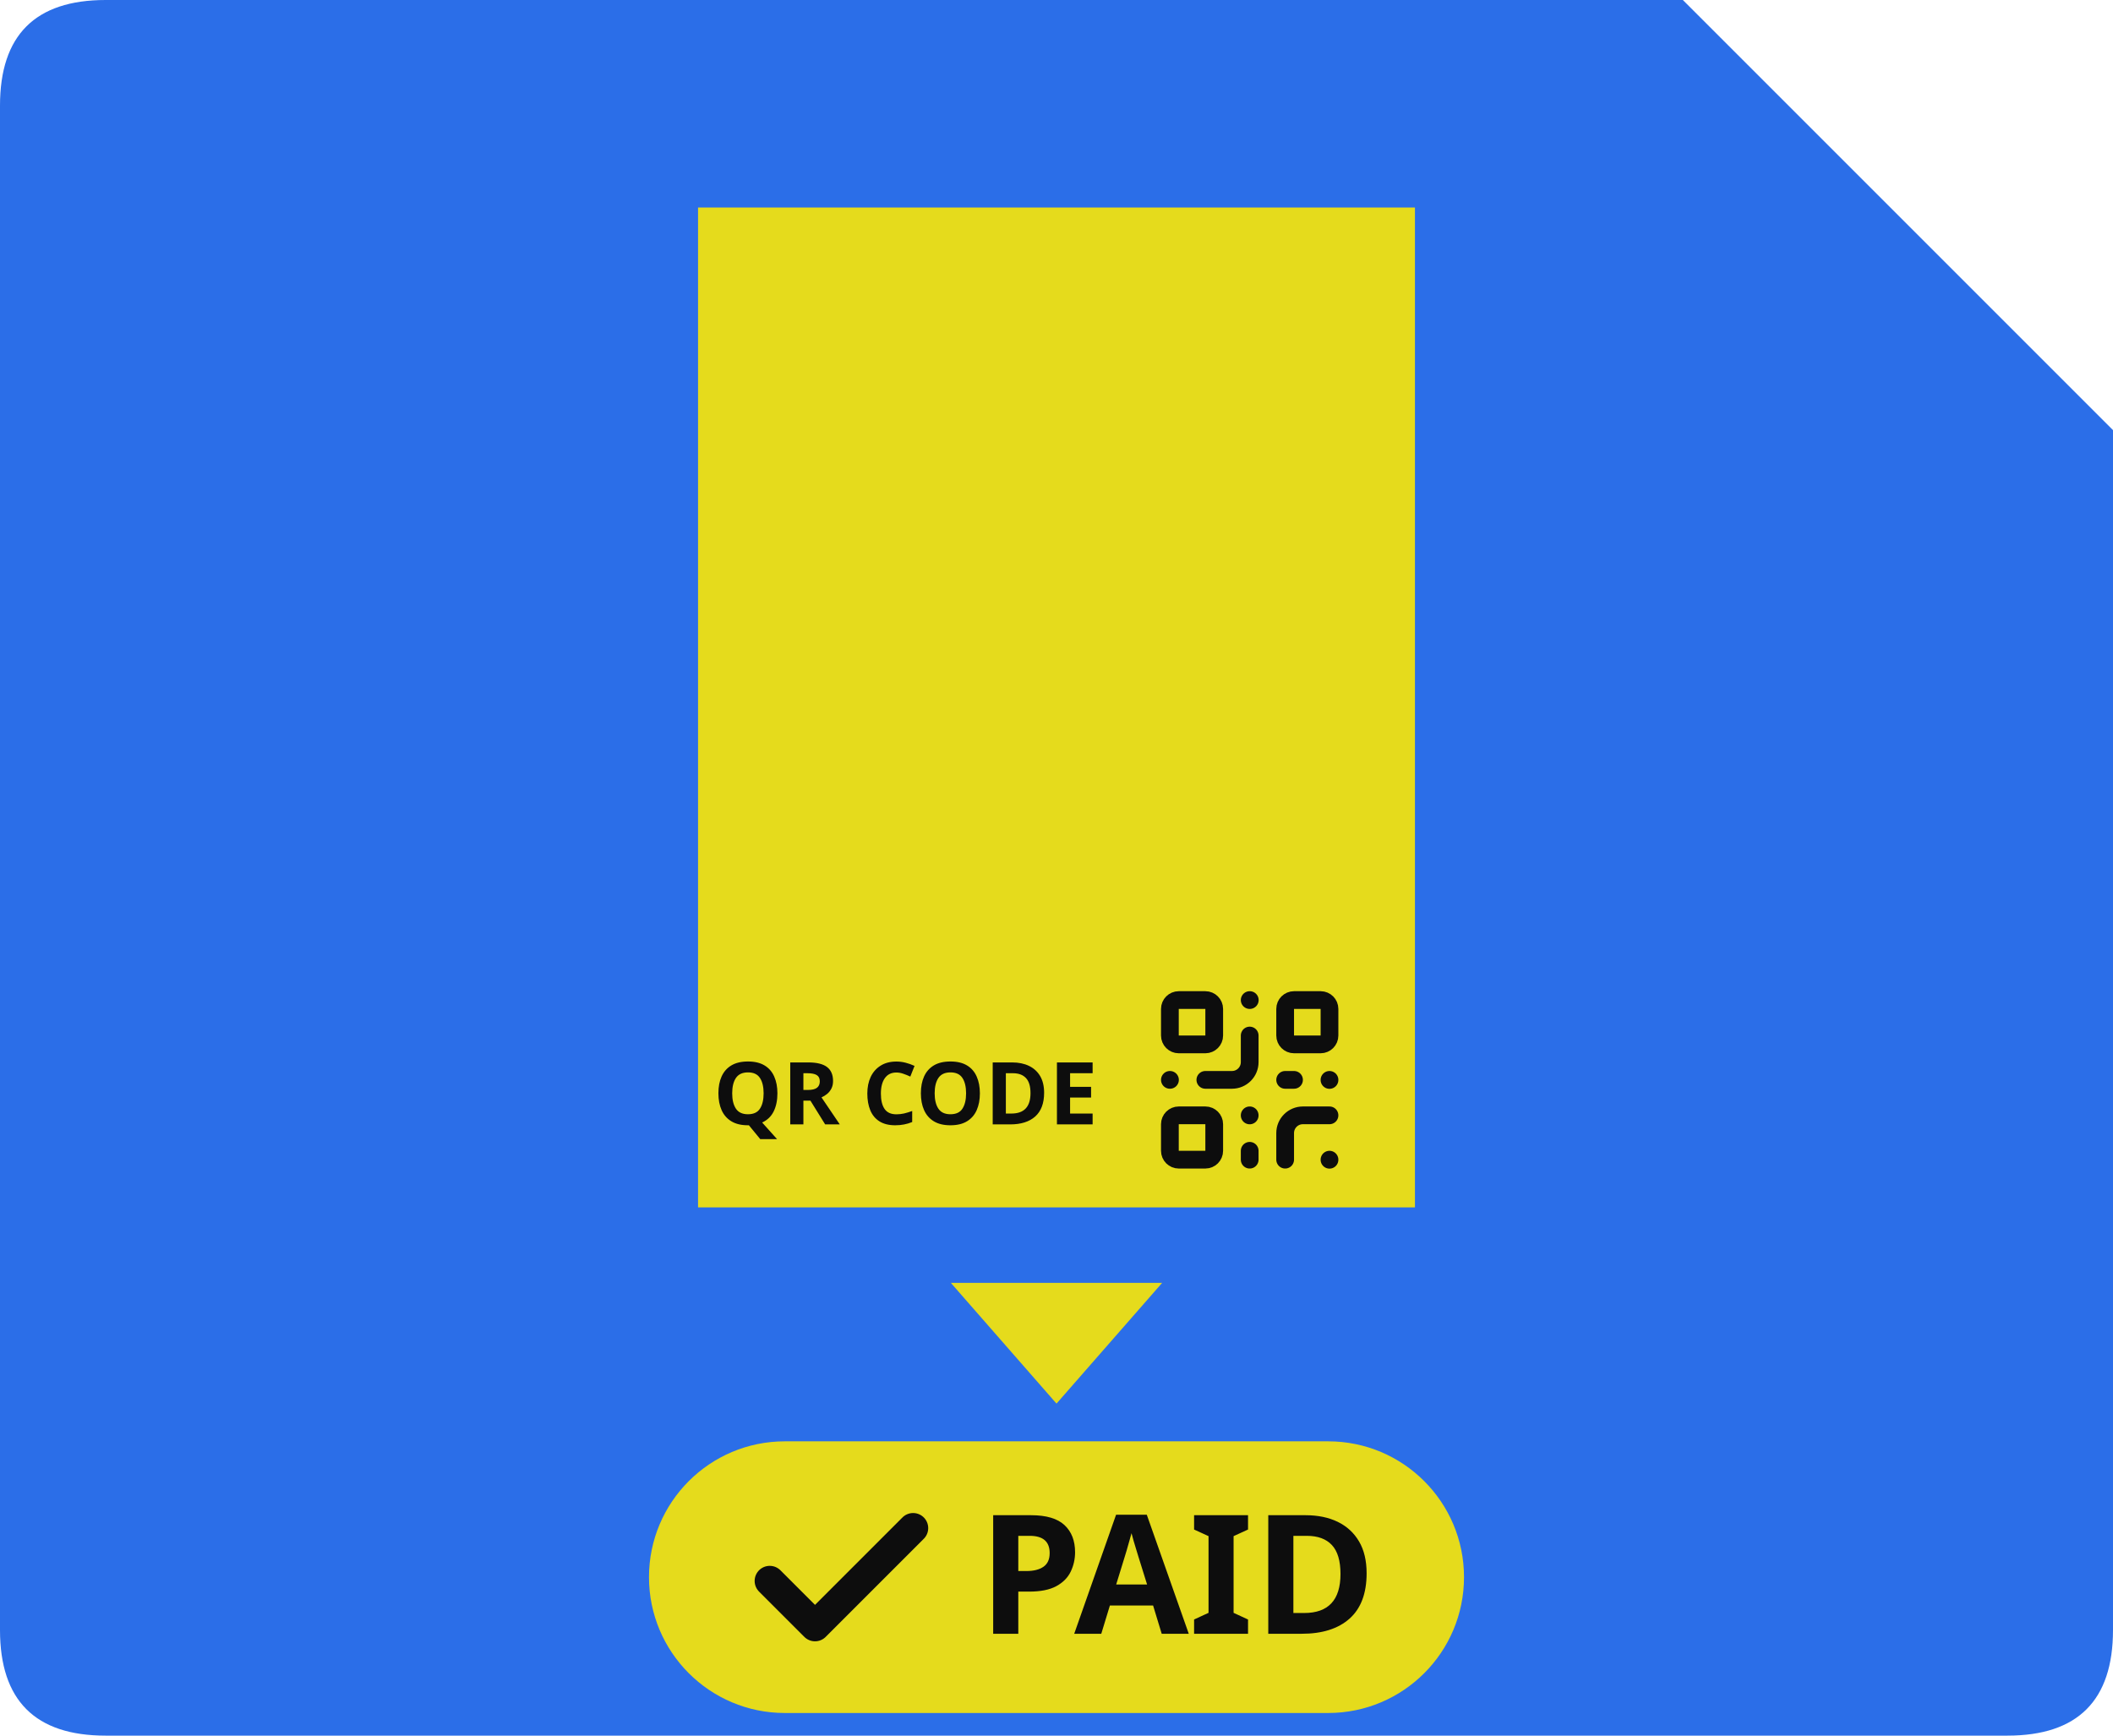
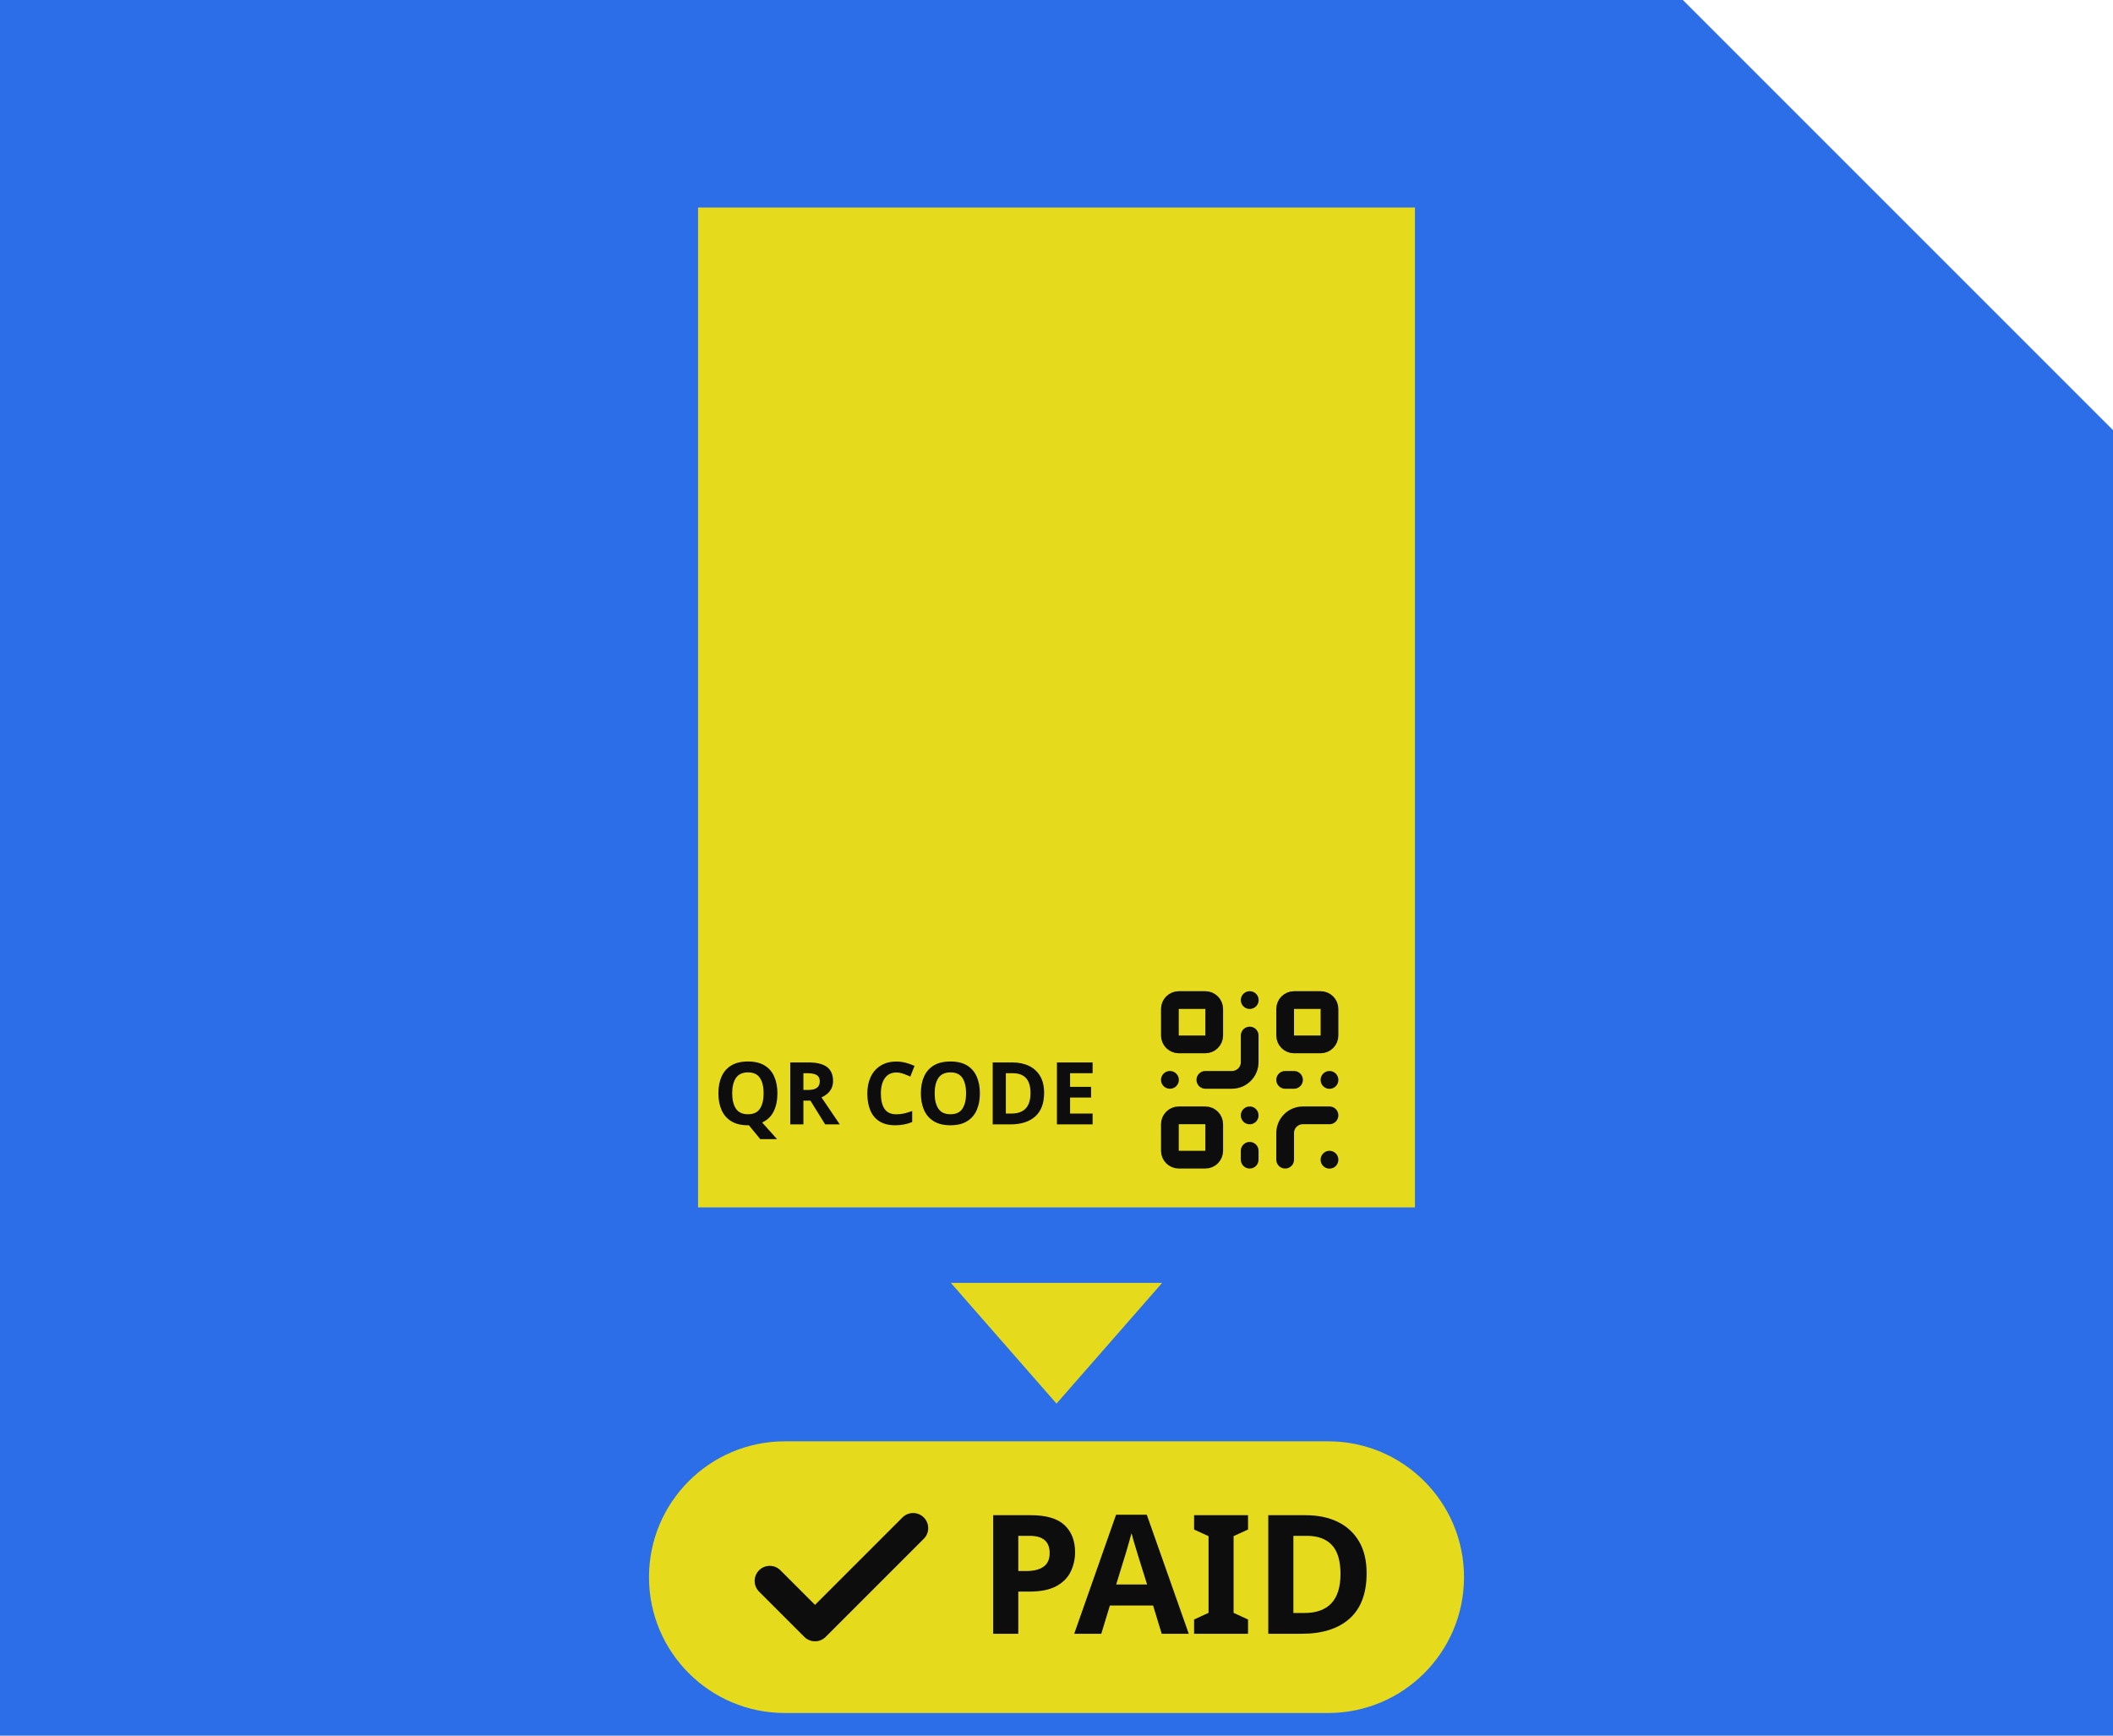
<svg xmlns="http://www.w3.org/2000/svg" viewBox="0 0 560 460" font-family="'Rethink Sans',system-ui,sans-serif">
-   <path d="M28 0 H446 L560 114 V432 Q560 460 532 460 H28 Q0 460 0 432 V28 Q0 0 28 0 Z" fill="#2b6ee8" />
+   <path d="M0 0 H446 L560 114 V460 H0 Z" fill="#2b6ee8" />
  <rect x="185" y="55" width="190" height="265" fill="#e5db1c" />
  <text x="240" y="298" font-size="23" font-weight="800" fill="#0d0d0d" text-anchor="middle">QR CODE</text>
  <g transform="translate(303 258) scale(2.35)" fill="none" stroke="#0d0d0d" stroke-width="2" stroke-linecap="round" stroke-linejoin="round">
    <rect width="5" height="5" x="3" y="3" rx="1" />
    <rect width="5" height="5" x="16" y="3" rx="1" />
    <rect width="5" height="5" x="3" y="16" rx="1" />
    <path d="M21 16h-3a2 2 0 0 0-2 2v3" />
    <path d="M21 21v.01" />
    <path d="M12 7v3a2 2 0 0 1-2 2H7" />
    <path d="M3 12h.01" />
    <path d="M12 3h.01" />
    <path d="M12 16v.01" />
    <path d="M16 12h1" />
    <path d="M21 12v.01" />
    <path d="M12 21v-1" />
  </g>
  <path d="M252 340 h56 L280 372 Z" fill="#e5db1c" />
  <rect x="172" y="382" width="216" height="72" rx="36" fill="#e5db1c" />
  <g fill="none" stroke="#0d0d0d" stroke-width="8" stroke-linecap="round" stroke-linejoin="round">
    <path d="M204 419 l12 12 26 -26" />
  </g>
  <text x="312" y="433" font-size="44" font-weight="800" fill="#0d0d0d" text-anchor="middle">PAID</text>
</svg>
